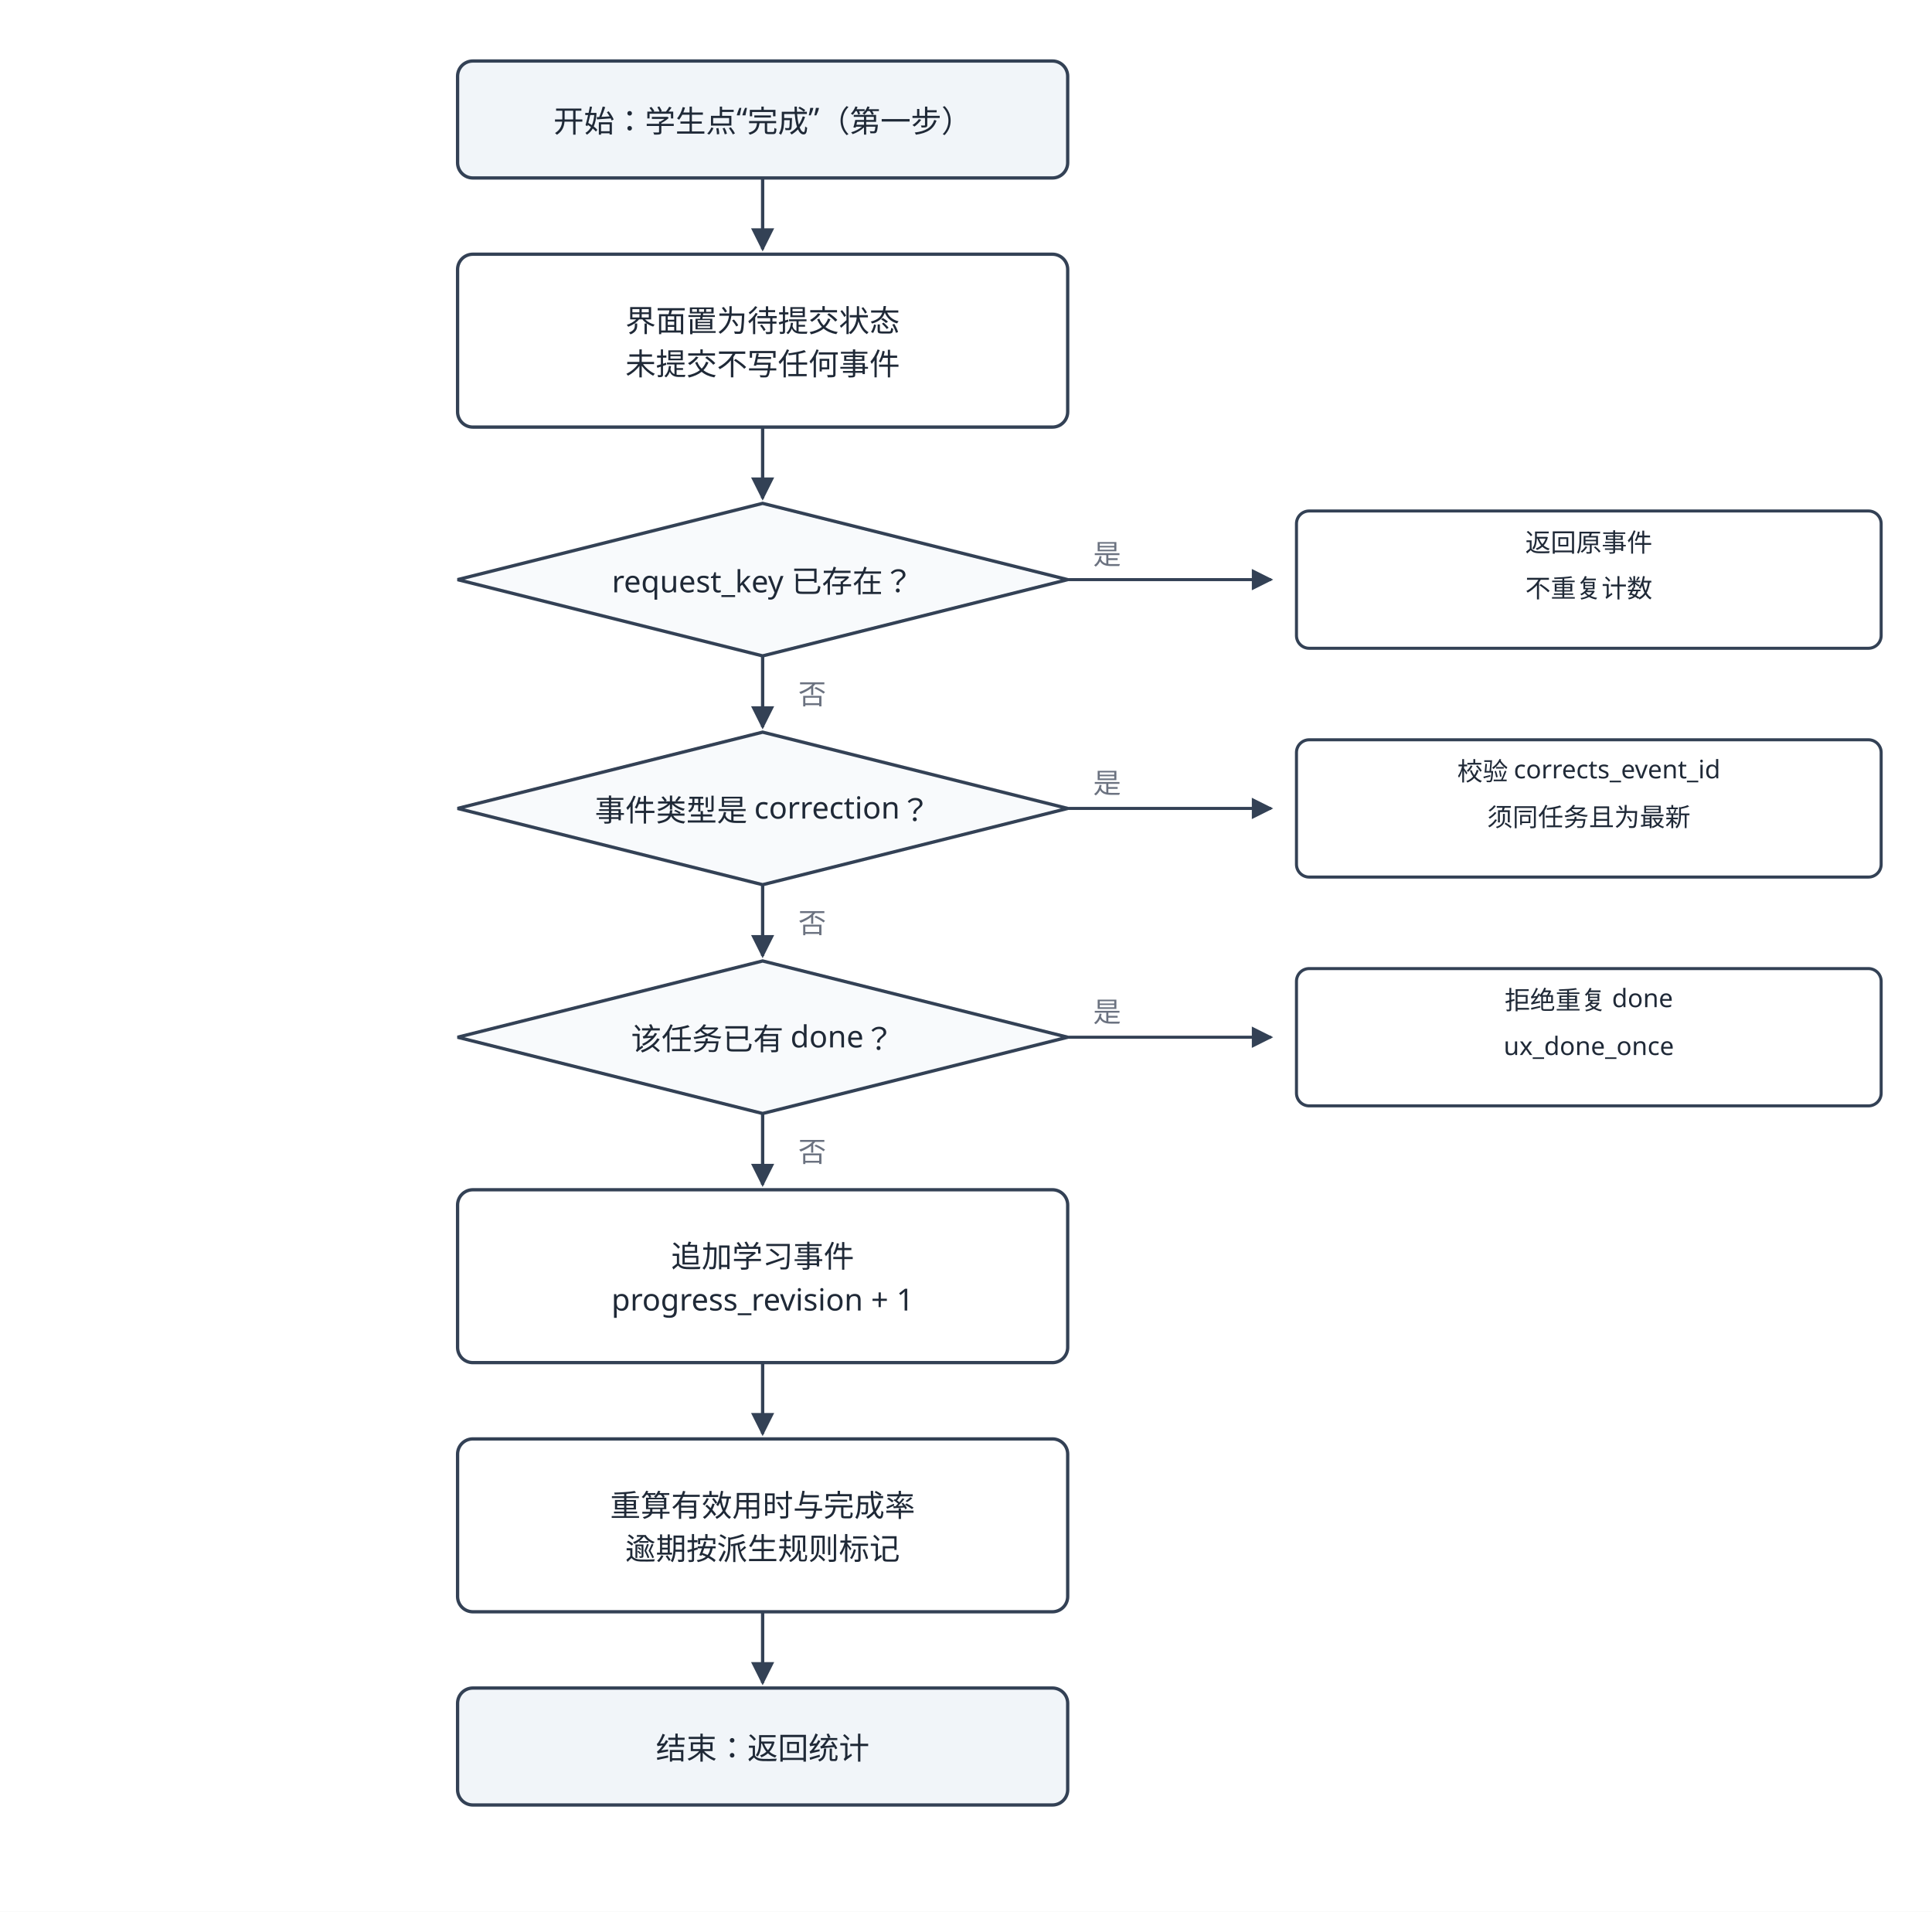
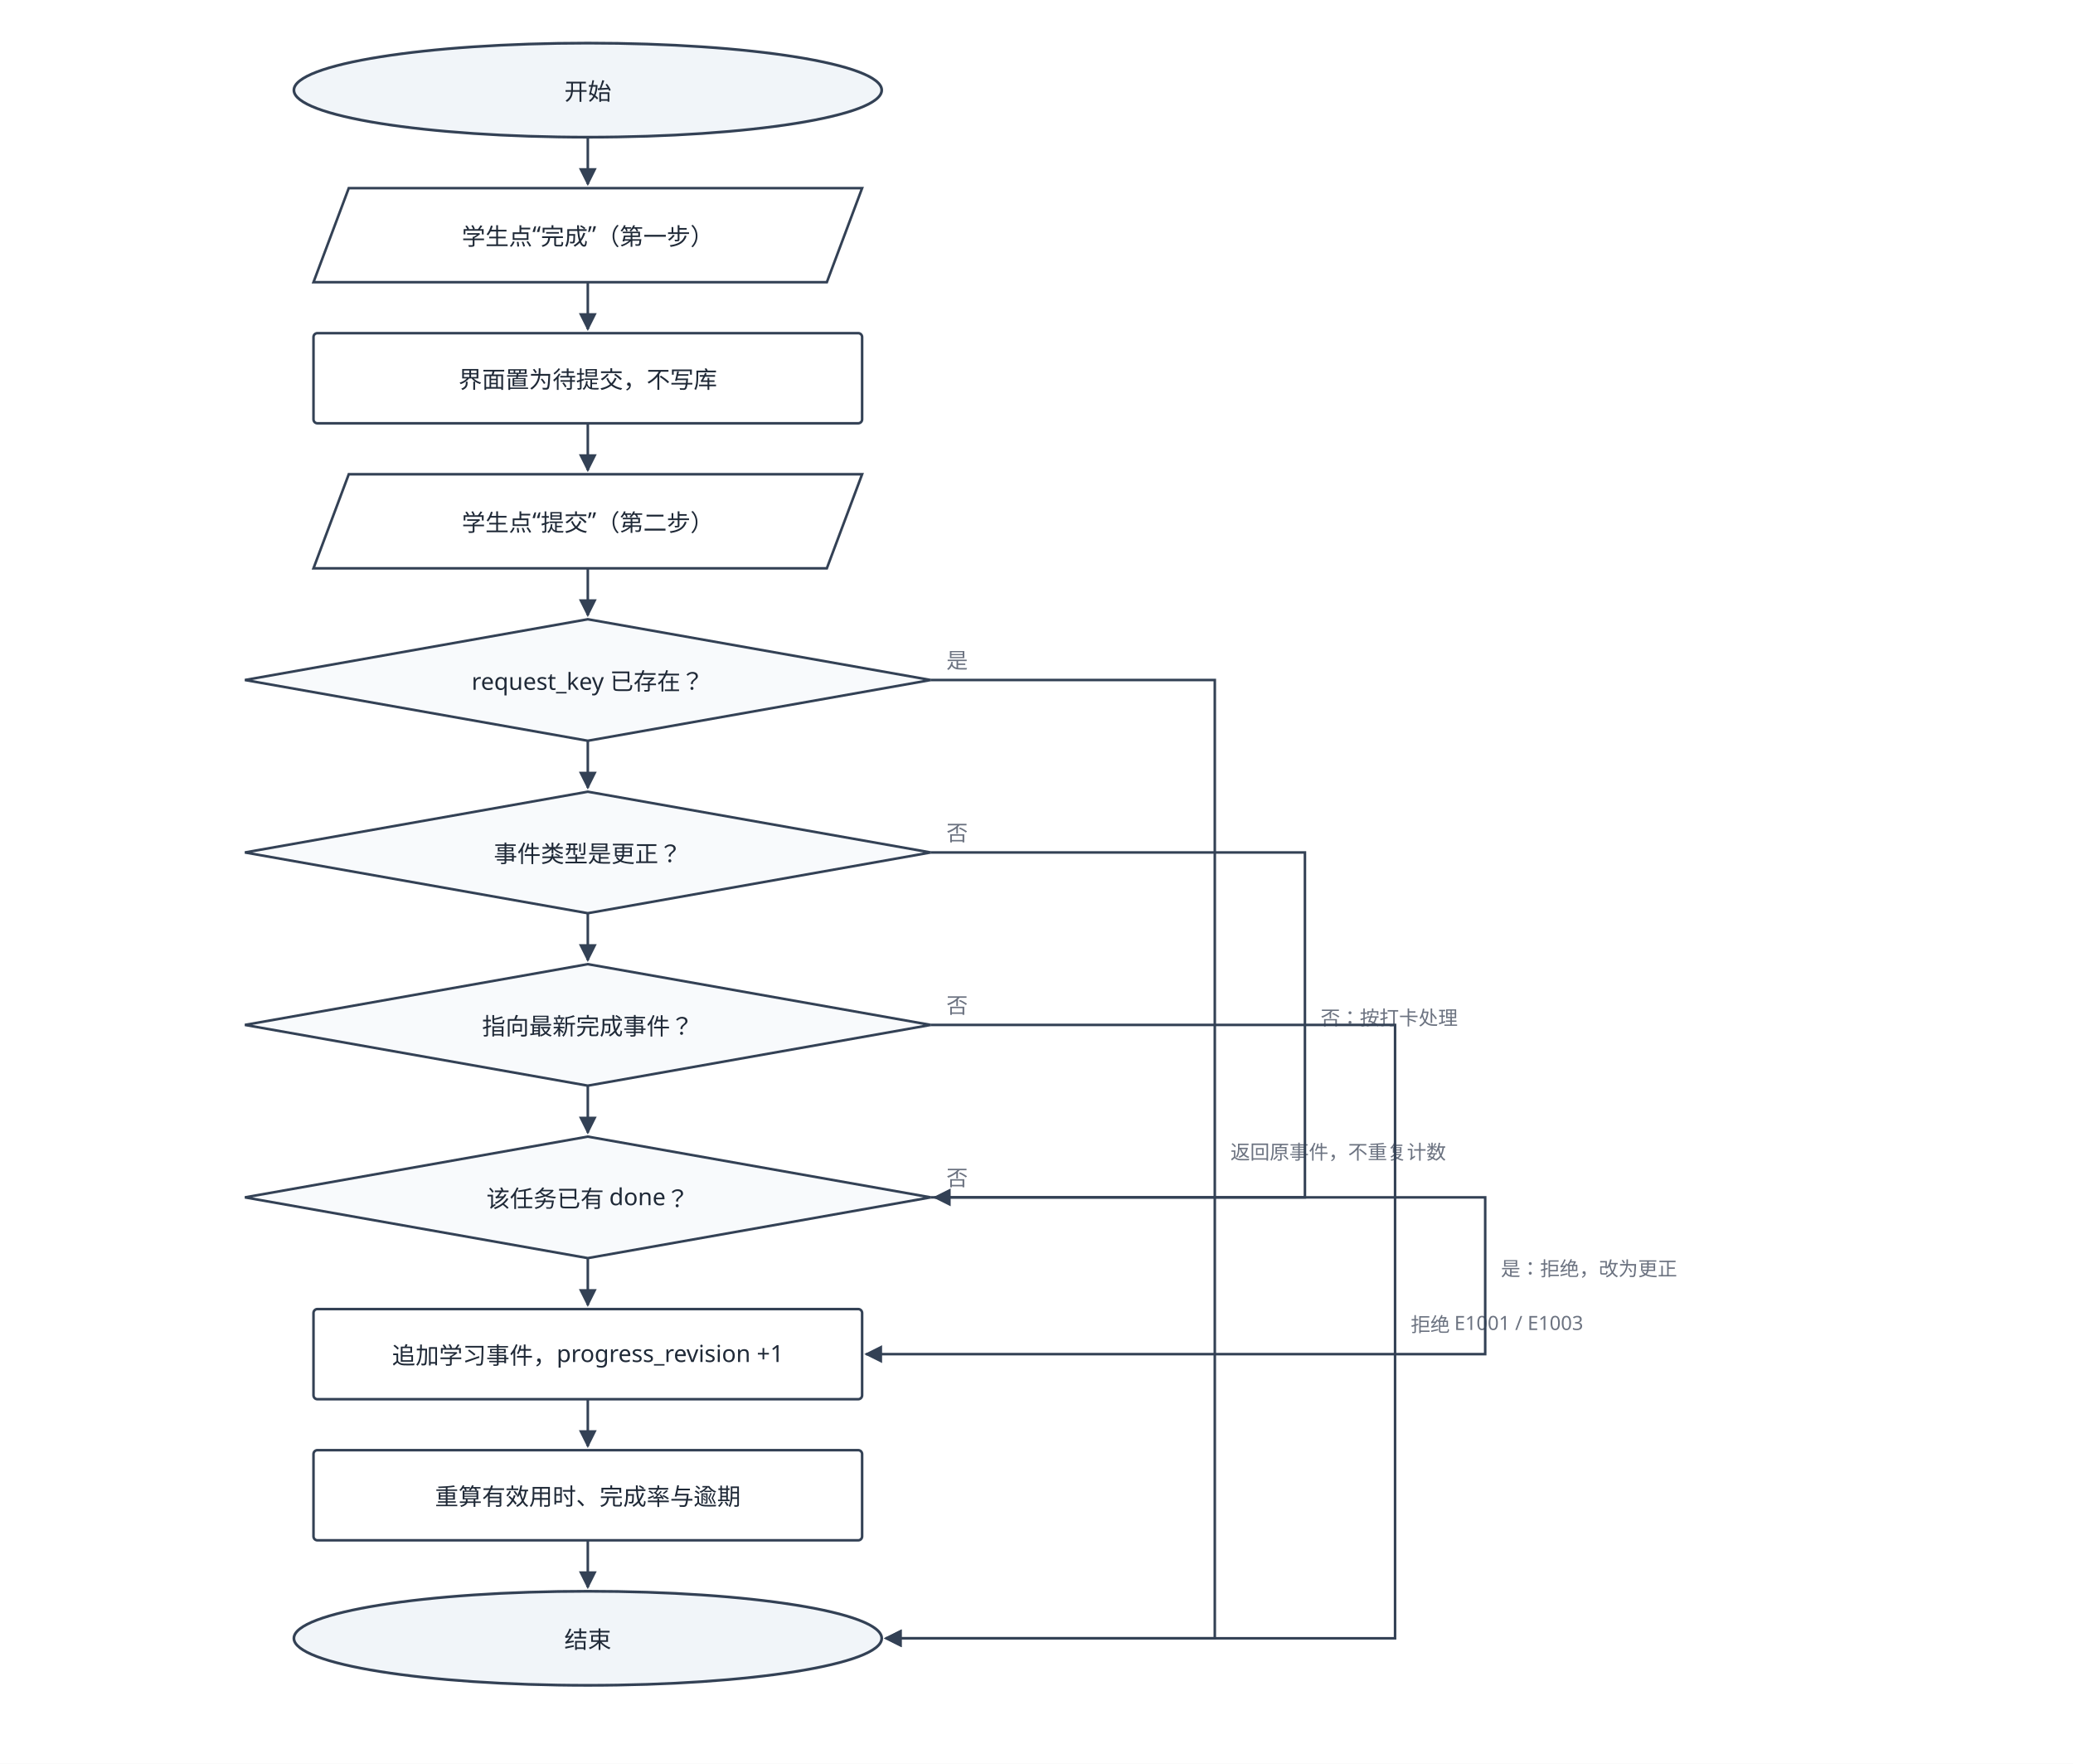
- <svg xmlns="http://www.w3.org/2000/svg" width="760" height="752" viewBox="0 0 760 752">
-   <rect width="760" height="752" fill="#ffffff" />
+ <svg xmlns="http://www.w3.org/2000/svg" width="1058" height="900" viewBox="0 0 1058 900">
+   <rect width="1058" height="900" fill="#ffffff" />
  <defs>
    <marker id="a" viewBox="0 0 10 10" refX="9" refY="5" markerWidth="7" markerHeight="7" orient="auto-start-reverse">
      <path d="M 0 0 L 10 5 L 0 10 z" fill="#334155" />
    </marker>
  </defs>
-   <rect x="180.0" y="24" width="240" height="46" rx="6" fill="#f1f5f9" stroke="#334155" stroke-width="1.3" />
-   <text x="300.0" y="52.0" font-family="Microsoft YaHei, SimHei, sans-serif" font-size="12" fill="#1f2937" text-anchor="middle">开始：学生点“完成”（第一步）</text>
-   <path d="M 300.0 70.0 L 300.0 98.0" stroke="#334155" stroke-width="1.3" marker-end="url(#a)" />
-   <rect x="180.0" y="100" width="240" height="68" rx="6" fill="#ffffff" stroke="#334155" stroke-width="1.3" />
-   <text x="300.0" y="130.5" font-family="Microsoft YaHei, SimHei, sans-serif" font-size="12" fill="#1f2937" text-anchor="middle">界面置为待提交状态</text>
-   <text x="300.0" y="147.5" font-family="Microsoft YaHei, SimHei, sans-serif" font-size="12" fill="#1f2937" text-anchor="middle">未提交不写任何事件</text>
-   <path d="M 300.0 168.0 L 300.0 196.0" stroke="#334155" stroke-width="1.3" marker-end="url(#a)" />
-   <path d="M 300.0 198.0 L 420.0 228.0 L 300.0 258.0 L 180.0 228.0 Z" fill="#f8fafc" stroke="#334155" stroke-width="1.3" />
-   <text x="300.0" y="233.0" font-family="Microsoft YaHei, SimHei, sans-serif" font-size="12" fill="#1f2937" text-anchor="middle">request_key 已存在？</text>
-   <path d="M 420.0 228.0 L 500 228.0" stroke="#334155" stroke-width="1.2" marker-end="url(#a)" />
-   <text x="430.0" y="222.0" font-family="Microsoft YaHei, SimHei, sans-serif" font-size="11" fill="#6b7280" text-anchor="start">是</text>
-   <rect x="510" y="201.0" width="230" height="54" rx="5" fill="#ffffff" stroke="#334155" stroke-width="1.2" />
-   <text x="625.0" y="217.0" font-family="Microsoft YaHei, SimHei, sans-serif" font-size="10" fill="#1f2937" text-anchor="middle">返回原事件</text>
-   <text x="625.0" y="235.0" font-family="Microsoft YaHei, SimHei, sans-serif" font-size="10" fill="#1f2937" text-anchor="middle">不重复计数</text>
-   <path d="M 300.0 258.0 L 300.0 286.0" stroke="#334155" stroke-width="1.3" marker-end="url(#a)" />
-   <text x="314.0" y="277.0" font-family="Microsoft YaHei, SimHei, sans-serif" font-size="11" fill="#6b7280" text-anchor="start">否</text>
-   <path d="M 300.0 288.0 L 420.0 318.0 L 300.0 348.0 L 180.0 318.0 Z" fill="#f8fafc" stroke="#334155" stroke-width="1.3" />
-   <text x="300.0" y="323.0" font-family="Microsoft YaHei, SimHei, sans-serif" font-size="12" fill="#1f2937" text-anchor="middle">事件类型是 correction？</text>
-   <path d="M 420.0 318.0 L 500 318.0" stroke="#334155" stroke-width="1.2" marker-end="url(#a)" />
-   <text x="430.0" y="312.0" font-family="Microsoft YaHei, SimHei, sans-serif" font-size="11" fill="#6b7280" text-anchor="start">是</text>
-   <rect x="510" y="291.0" width="230" height="54" rx="5" fill="#ffffff" stroke="#334155" stroke-width="1.2" />
-   <text x="625.0" y="307.0" font-family="Microsoft YaHei, SimHei, sans-serif" font-size="10" fill="#1f2937" text-anchor="middle">校验 corrects_event_id</text>
-   <text x="625.0" y="325.0" font-family="Microsoft YaHei, SimHei, sans-serif" font-size="10" fill="#1f2937" text-anchor="middle">须同任务且为最新</text>
-   <path d="M 300.0 348.0 L 300.0 376.0" stroke="#334155" stroke-width="1.3" marker-end="url(#a)" />
-   <text x="314.0" y="367.0" font-family="Microsoft YaHei, SimHei, sans-serif" font-size="11" fill="#6b7280" text-anchor="start">否</text>
-   <path d="M 300.0 378.0 L 420.0 408.0 L 300.0 438.0 L 180.0 408.0 Z" fill="#f8fafc" stroke="#334155" stroke-width="1.3" />
-   <text x="300.0" y="413.0" font-family="Microsoft YaHei, SimHei, sans-serif" font-size="12" fill="#1f2937" text-anchor="middle">该任务已有 done？</text>
-   <path d="M 420.0 408.0 L 500 408.0" stroke="#334155" stroke-width="1.2" marker-end="url(#a)" />
-   <text x="430.0" y="402.0" font-family="Microsoft YaHei, SimHei, sans-serif" font-size="11" fill="#6b7280" text-anchor="start">是</text>
-   <rect x="510" y="381.0" width="230" height="54" rx="5" fill="#ffffff" stroke="#334155" stroke-width="1.2" />
-   <text x="625.0" y="397.0" font-family="Microsoft YaHei, SimHei, sans-serif" font-size="10" fill="#1f2937" text-anchor="middle">拒绝重复 done</text>
-   <text x="625.0" y="415.0" font-family="Microsoft YaHei, SimHei, sans-serif" font-size="10" fill="#1f2937" text-anchor="middle">ux_done_once</text>
-   <path d="M 300.0 438.0 L 300.0 466.0" stroke="#334155" stroke-width="1.3" marker-end="url(#a)" />
-   <text x="314.0" y="457.0" font-family="Microsoft YaHei, SimHei, sans-serif" font-size="11" fill="#6b7280" text-anchor="start">否</text>
-   <rect x="180.0" y="468" width="240" height="68" rx="6" fill="#ffffff" stroke="#334155" stroke-width="1.3" />
-   <text x="300.0" y="498.5" font-family="Microsoft YaHei, SimHei, sans-serif" font-size="12" fill="#1f2937" text-anchor="middle">追加学习事件</text>
-   <text x="300.0" y="515.5" font-family="Microsoft YaHei, SimHei, sans-serif" font-size="12" fill="#1f2937" text-anchor="middle">progress_revision + 1</text>
-   <path d="M 300.0 536.0 L 300.0 564.0" stroke="#334155" stroke-width="1.3" marker-end="url(#a)" />
-   <rect x="180.0" y="566" width="240" height="68" rx="6" fill="#ffffff" stroke="#334155" stroke-width="1.3" />
-   <text x="300.0" y="596.5" font-family="Microsoft YaHei, SimHei, sans-serif" font-size="12" fill="#1f2937" text-anchor="middle">重算有效用时与完成率</text>
-   <text x="300.0" y="613.5" font-family="Microsoft YaHei, SimHei, sans-serif" font-size="12" fill="#1f2937" text-anchor="middle">逾期按派生规则标记</text>
-   <path d="M 300.0 634.0 L 300.0 662.0" stroke="#334155" stroke-width="1.3" marker-end="url(#a)" />
-   <rect x="180.0" y="664" width="240" height="46" rx="6" fill="#f1f5f9" stroke="#334155" stroke-width="1.3" />
-   <text x="300.0" y="692.0" font-family="Microsoft YaHei, SimHei, sans-serif" font-size="12" fill="#1f2937" text-anchor="middle">结束：返回统计</text>
+   <ellipse cx="300" cy="46.0" rx="150" ry="24.0" fill="#f1f5f9" stroke="#334155" stroke-width="1.4" />
+   <text x="300.0" y="51.0" font-family="Microsoft YaHei, SimHei, sans-serif" font-size="12" fill="#1f2937" text-anchor="middle">开始</text>
+   <path d="M 178.0 96 L 440.0 96 L 422.0 144 L 160.0 144 Z" fill="#ffffff" stroke="#334155" stroke-width="1.3" />
+   <text x="300.0" y="125.0" font-family="Microsoft YaHei, SimHei, sans-serif" font-size="12" fill="#1f2937" text-anchor="middle">学生点“完成”（第一步）</text>
+   <rect x="160.0" y="170" width="280" height="46" rx="2" fill="#ffffff" stroke="#334155" stroke-width="1.3" />
+   <text x="300.0" y="198.0" font-family="Microsoft YaHei, SimHei, sans-serif" font-size="12" fill="#1f2937" text-anchor="middle">界面置为待提交，不写库</text>
+   <path d="M 178.0 242 L 440.0 242 L 422.0 290 L 160.0 290 Z" fill="#ffffff" stroke="#334155" stroke-width="1.3" />
+   <text x="300.0" y="271.0" font-family="Microsoft YaHei, SimHei, sans-serif" font-size="12" fill="#1f2937" text-anchor="middle">学生点“提交”（第二步）</text>
+   <path d="M 300 316.0 L 475.0 347.0 L 300 378.0 L 125.0 347.0 Z" fill="#f8fafc" stroke="#334155" stroke-width="1.3" />
+   <text x="300.0" y="352.0" font-family="Microsoft YaHei, SimHei, sans-serif" font-size="12" fill="#1f2937" text-anchor="middle">request_key 已存在？</text>
+   <path d="M 300 404.0 L 475.0 435.0 L 300 466.0 L 125.0 435.0 Z" fill="#f8fafc" stroke="#334155" stroke-width="1.3" />
+   <text x="300.0" y="440.0" font-family="Microsoft YaHei, SimHei, sans-serif" font-size="12" fill="#1f2937" text-anchor="middle">事件类型是更正？</text>
+   <path d="M 300 492.0 L 475.0 523.0 L 300 554.0 L 125.0 523.0 Z" fill="#f8fafc" stroke="#334155" stroke-width="1.3" />
+   <text x="300.0" y="528.0" font-family="Microsoft YaHei, SimHei, sans-serif" font-size="12" fill="#1f2937" text-anchor="middle">指向最新完成事件？</text>
+   <path d="M 300 580.0 L 475.0 611.0 L 300 642.0 L 125.0 611.0 Z" fill="#f8fafc" stroke="#334155" stroke-width="1.3" />
+   <text x="300.0" y="616.0" font-family="Microsoft YaHei, SimHei, sans-serif" font-size="12" fill="#1f2937" text-anchor="middle">该任务已有 done？</text>
+   <rect x="160.0" y="668" width="280" height="46" rx="2" fill="#ffffff" stroke="#334155" stroke-width="1.3" />
+   <text x="300.0" y="696.0" font-family="Microsoft YaHei, SimHei, sans-serif" font-size="12" fill="#1f2937" text-anchor="middle">追加学习事件，progress_revision +1</text>
+   <rect x="160.0" y="740" width="280" height="46" rx="2" fill="#ffffff" stroke="#334155" stroke-width="1.3" />
+   <text x="300.0" y="768.0" font-family="Microsoft YaHei, SimHei, sans-serif" font-size="12" fill="#1f2937" text-anchor="middle">重算有效用时、完成率与逾期</text>
+   <ellipse cx="300" cy="836.0" rx="150" ry="24.0" fill="#f1f5f9" stroke="#334155" stroke-width="1.4" />
+   <text x="300.0" y="841.0" font-family="Microsoft YaHei, SimHei, sans-serif" font-size="12" fill="#1f2937" text-anchor="middle">结束</text>
+   <path d="M 300 70.0 L 300 94.0" fill="none" stroke="#334155" stroke-width="1.3" marker-end="url(#a)" />
+   <path d="M 300 144.0 L 300 168.0" fill="none" stroke="#334155" stroke-width="1.3" marker-end="url(#a)" />
+   <path d="M 300 216.0 L 300 240.0" fill="none" stroke="#334155" stroke-width="1.3" marker-end="url(#a)" />
+   <path d="M 300 290.0 L 300 314.0" fill="none" stroke="#334155" stroke-width="1.3" marker-end="url(#a)" />
+   <path d="M 300 378.0 L 300 402.0" fill="none" stroke="#334155" stroke-width="1.3" marker-end="url(#a)" />
+   <path d="M 300 466.0 L 300 490.0" fill="none" stroke="#334155" stroke-width="1.3" marker-end="url(#a)" />
+   <path d="M 300 554.0 L 300 578.0" fill="none" stroke="#334155" stroke-width="1.3" marker-end="url(#a)" />
+   <path d="M 300 642.0 L 300 666.0" fill="none" stroke="#334155" stroke-width="1.3" marker-end="url(#a)" />
+   <path d="M 300 714.0 L 300 738.0" fill="none" stroke="#334155" stroke-width="1.3" marker-end="url(#a)" />
+   <path d="M 300 786.0 L 300 810.0" fill="none" stroke="#334155" stroke-width="1.3" marker-end="url(#a)" />
+   <text x="483.0" y="341.0" font-family="Microsoft YaHei, SimHei, sans-serif" font-size="11" fill="#6b7280" text-anchor="start">是</text>
+   <path d="M 475 347.0 L 620 347.0 L 620 836.0 L 452.0 836.0" fill="none" stroke="#334155" stroke-width="1.3" marker-end="url(#a)" />
+   <text x="628.0" y="591.5" font-family="Microsoft YaHei, SimHei, sans-serif" font-size="10" fill="#6b7280" text-anchor="start">返回原事件，不重复计数</text>
+   <text x="483.0" y="429.0" font-family="Microsoft YaHei, SimHei, sans-serif" font-size="11" fill="#6b7280" text-anchor="start">否</text>
+   <path d="M 475 435.0 L 666 435.0 L 666 611.0 L 477.0 611.0" fill="none" stroke="#334155" stroke-width="1.3" marker-end="url(#a)" />
+   <text x="674.0" y="523.0" font-family="Microsoft YaHei, SimHei, sans-serif" font-size="10" fill="#6b7280" text-anchor="start">否：按打卡处理</text>
+   <text x="483.0" y="517.0" font-family="Microsoft YaHei, SimHei, sans-serif" font-size="11" fill="#6b7280" text-anchor="start">否</text>
+   <path d="M 475 523.0 L 712 523.0 L 712 836.0 L 452.0 836.0" fill="none" stroke="#334155" stroke-width="1.3" marker-end="url(#a)" />
+   <text x="720.0" y="679.5" font-family="Microsoft YaHei, SimHei, sans-serif" font-size="10" fill="#6b7280" text-anchor="start">拒绝 E1001 / E1003</text>
+   <text x="483.0" y="605.0" font-family="Microsoft YaHei, SimHei, sans-serif" font-size="11" fill="#6b7280" text-anchor="start">否</text>
+   <path d="M 475 611.0 L 758 611.0 L 758 691.0 L 442.0 691.0" fill="none" stroke="#334155" stroke-width="1.3" marker-end="url(#a)" />
+   <text x="766.0" y="651.0" font-family="Microsoft YaHei, SimHei, sans-serif" font-size="10" fill="#6b7280" text-anchor="start">是：拒绝，改为更正</text>
</svg>
